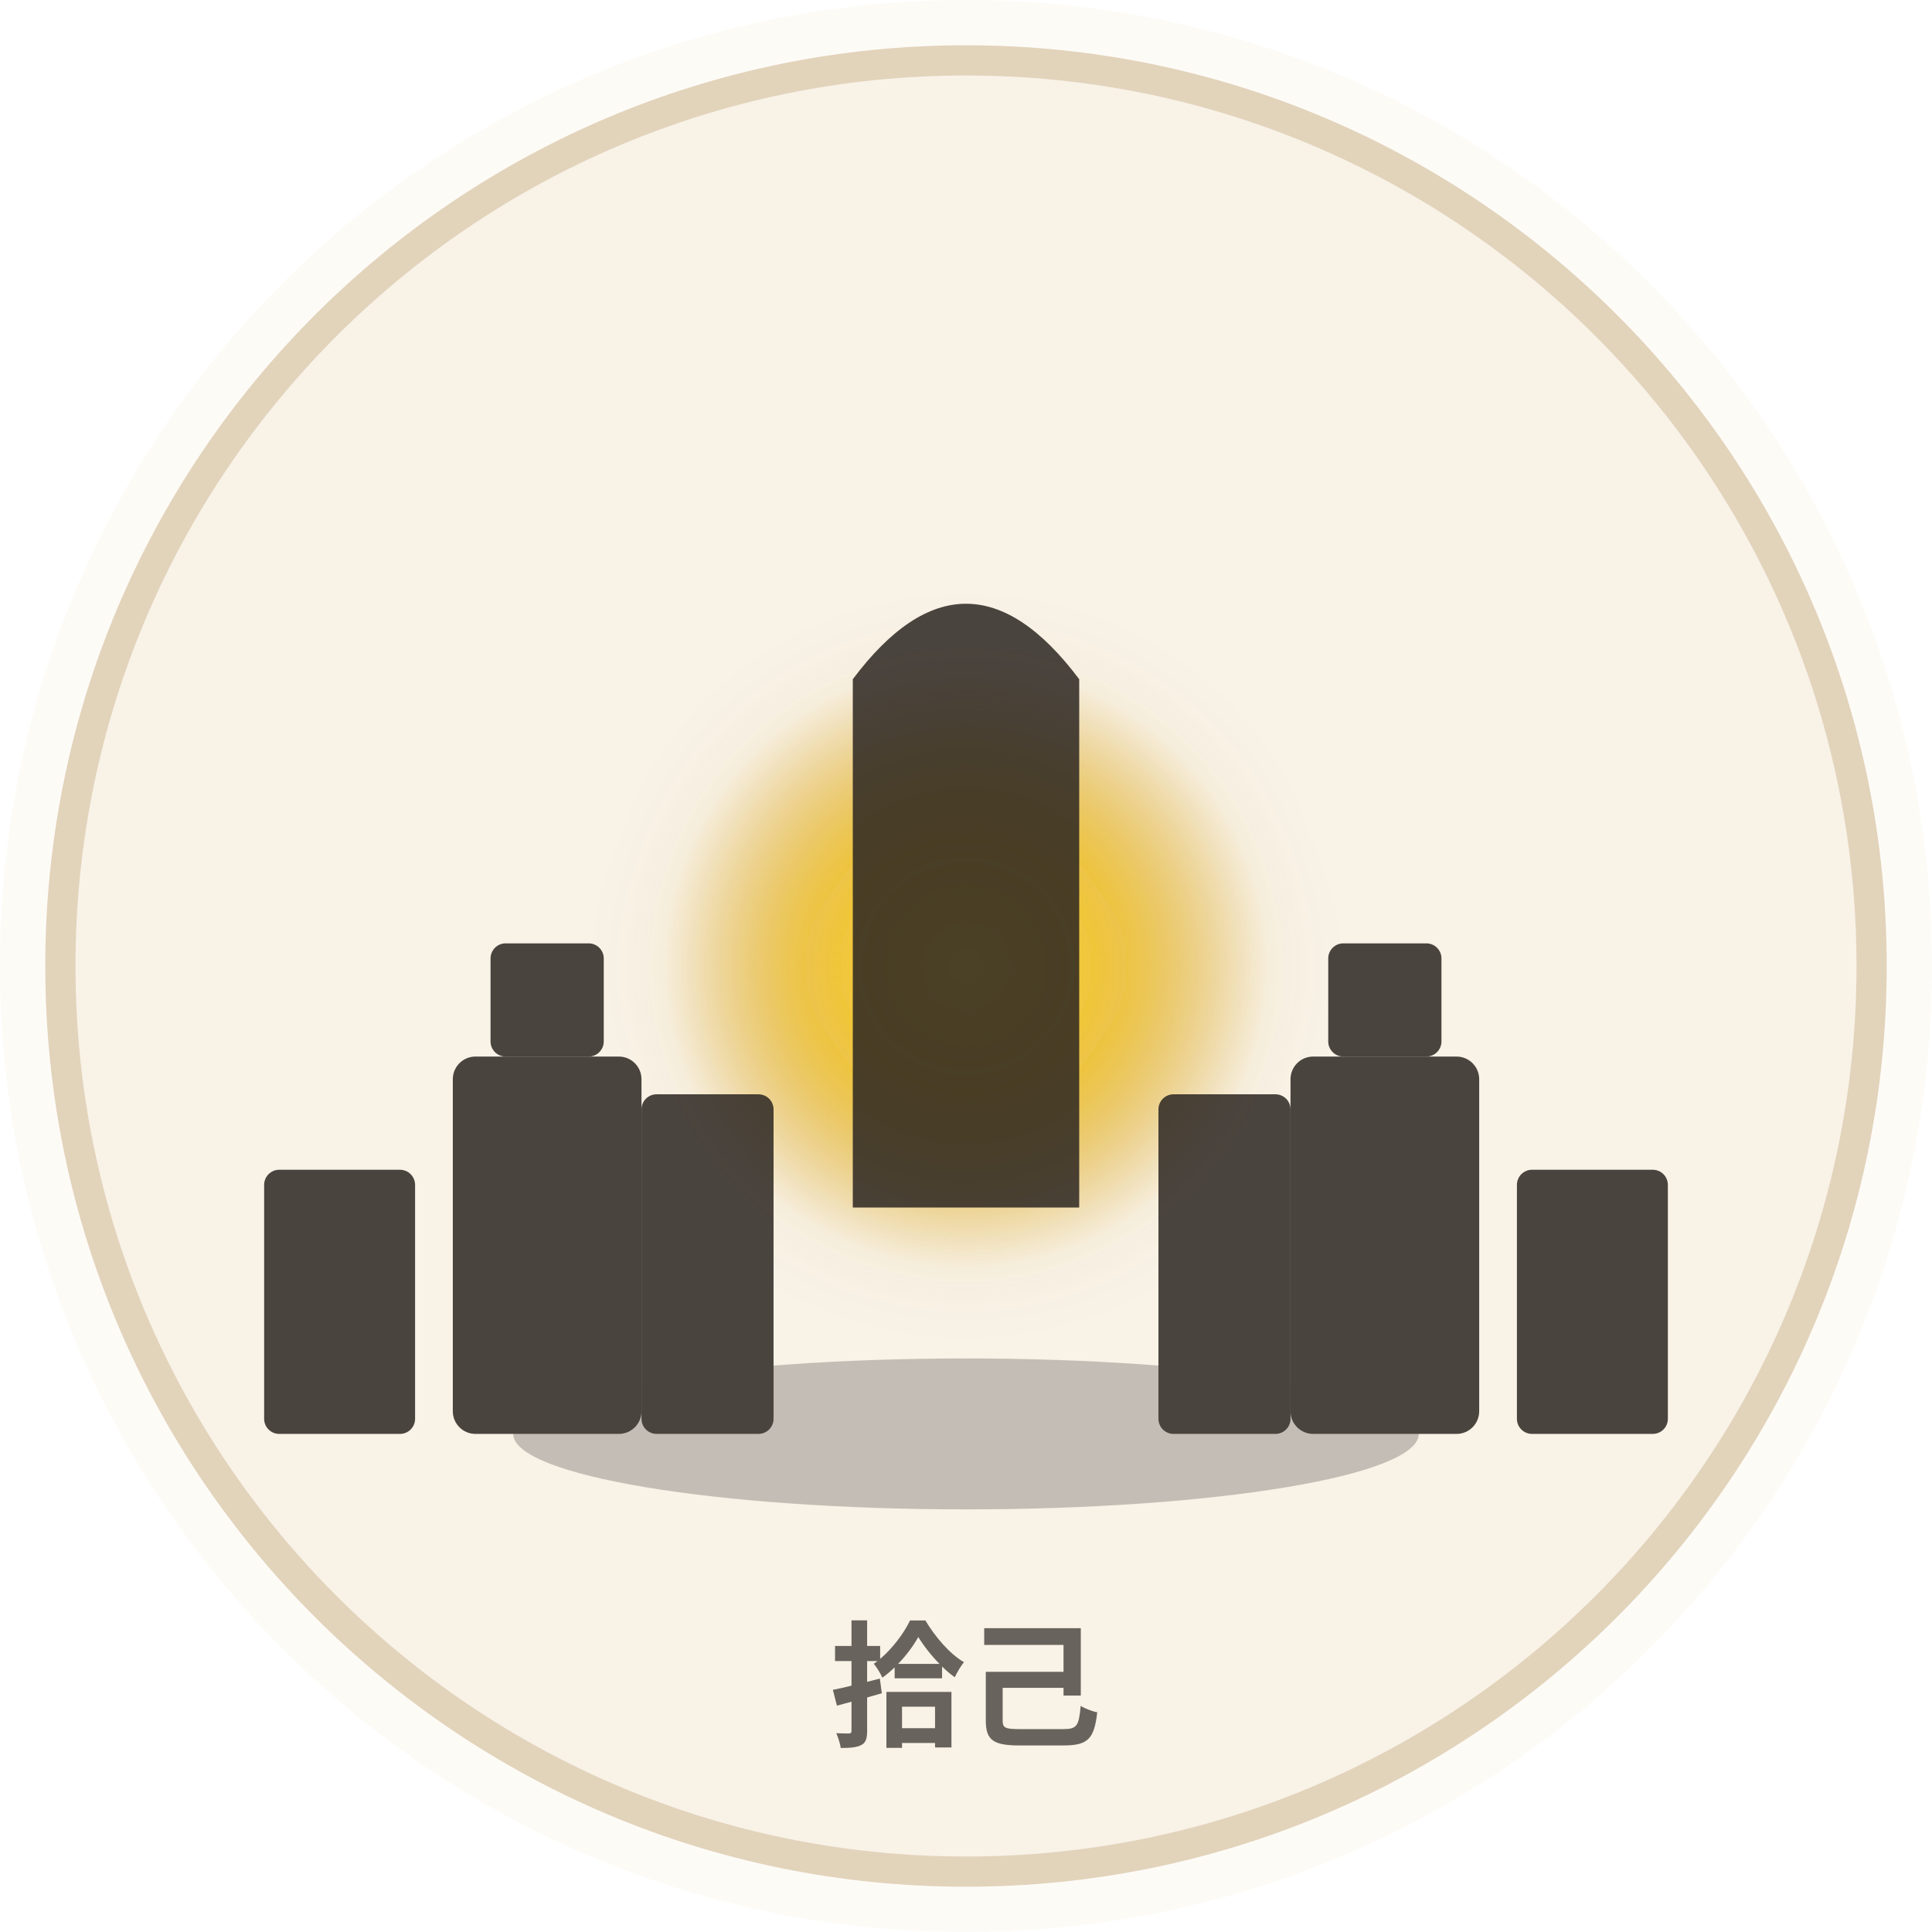
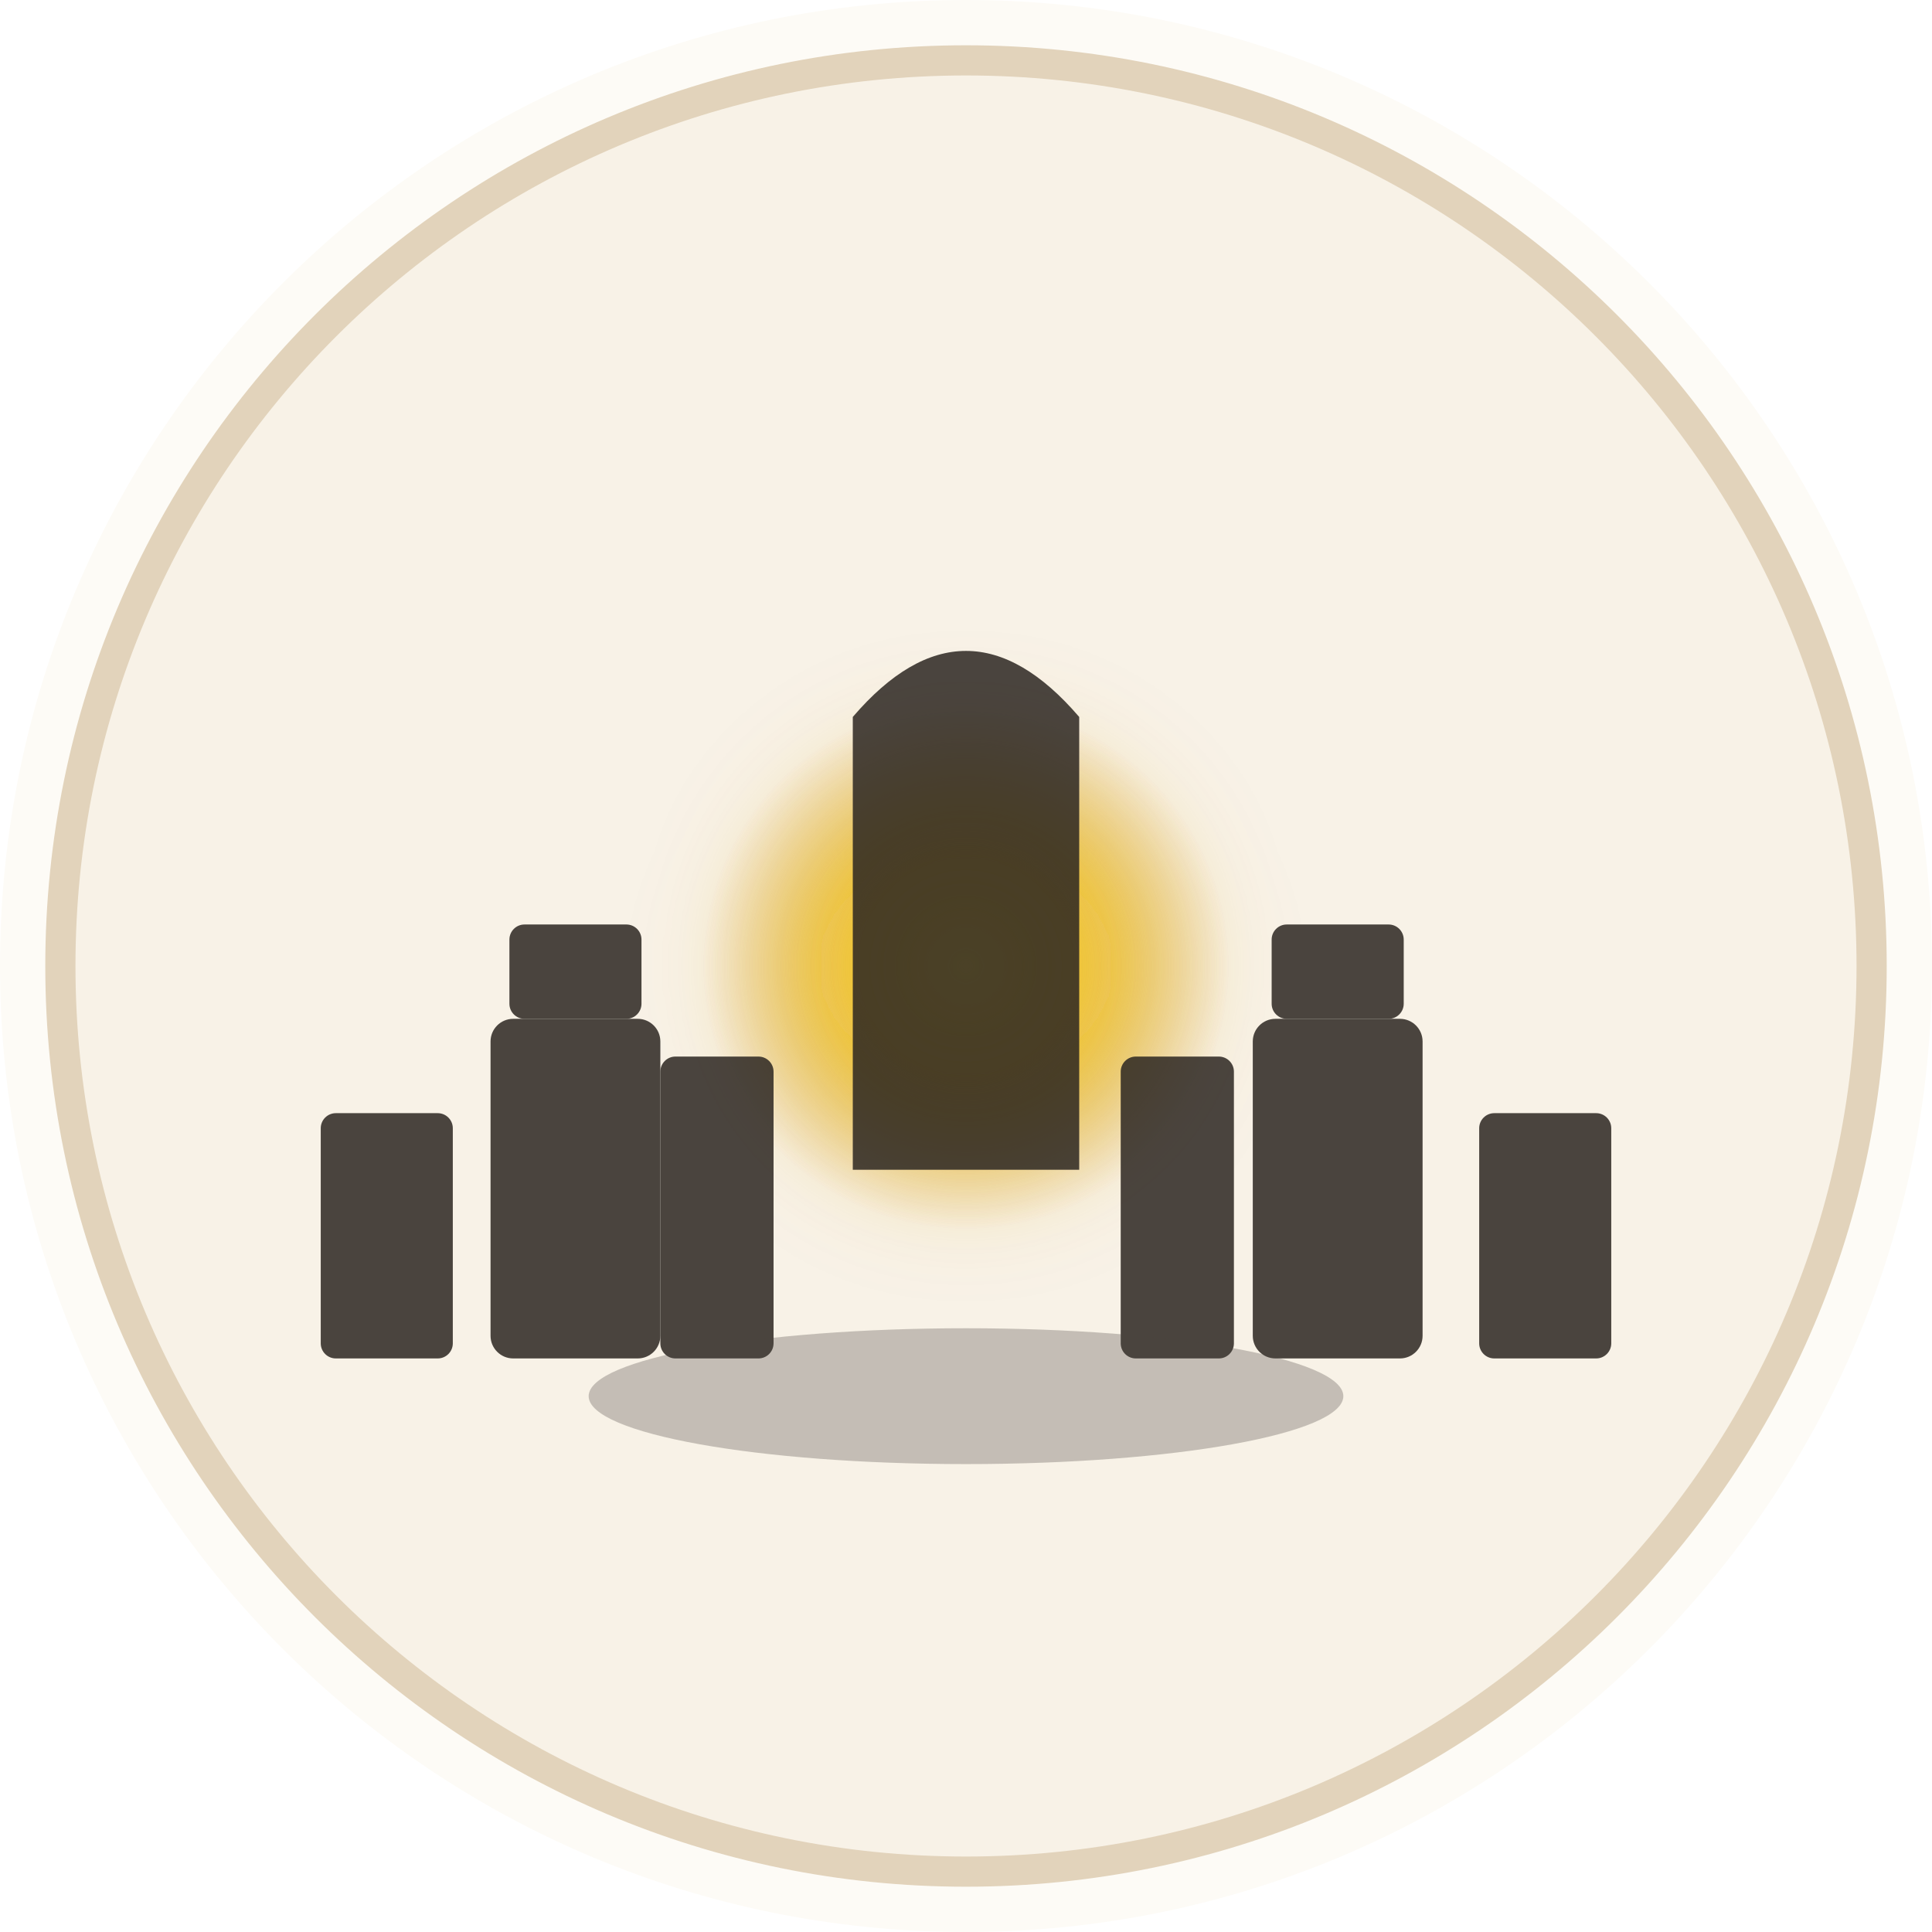
<svg xmlns="http://www.w3.org/2000/svg" width="512" height="512" viewBox="0 0 512 512" fill="none">
  <circle cx="256" cy="256" r="256" fill="#fdfbf6" />
  <circle cx="256" cy="256" r="240" fill="#f8f2e7" stroke="#e2d3bb" stroke-width="8" />
  <defs>
-     <radialGradient id="glow" cx="256" cy="256" r="80" gradientUnits="userSpaceOnUse">
+     <radialGradient id="glow" cx="256" cy="256" r="70" gradientUnits="userSpaceOnUse">
      <stop offset="0%" stop-color="#fde047" stop-opacity="0.9" />
      <stop offset="50%" stop-color="#eab308" stop-opacity="0.5" />
      <stop offset="100%" stop-color="#ca8a04" stop-opacity="0" />
    </radialGradient>
    <filter id="softGlow" x="-50%" y="-50%" width="200%" height="200%">
      <feGaussianBlur stdDeviation="12" result="blur" />
      <feMerge>
        <feMergeNode in="blur" />
        <feMergeNode in="SourceGraphic" />
      </feMerge>
    </filter>
  </defs>
-   <circle cx="256" cy="256" r="80" fill="url(#glow)" filter="url(#softGlow)" />
+   <circle cx="256" cy="256" r="70" fill="url(#glow)" filter="url(#softGlow)" />
  <g fill="#2b2621" opacity="0.85">
-     <path d="M226 320 L226 180 Q256 140 286 180 L286 320 Z" />
-     <rect x="236" y="200" width="40" height="40" rx="4" />
-     <rect x="242" y="250" width="28" height="30" rx="2" />
-     <rect x="120" y="280" width="50" height="100" rx="6" />
-     <rect x="130" y="250" width="30" height="30" rx="4" />
-     <rect x="70" y="310" width="40" height="70" rx="4" />
-     <rect x="170" y="290" width="35" height="90" rx="4" />
-     <rect x="342" y="280" width="50" height="100" rx="6" />
-     <rect x="352" y="250" width="30" height="30" rx="4" />
-     <rect x="402" y="310" width="40" height="70" rx="4" />
-     <rect x="307" y="290" width="35" height="90" rx="4" />
-     <ellipse cx="256" cy="380" rx="120" ry="20" fill="#2b2621" opacity="0.3" />
+     <path d="M226 310 L226 190 Q256 155 286 190 L286 310 Z" />
+     <rect x="236" y="210" width="40" height="40" rx="4" />
+     <rect x="242" y="260" width="28" height="30" rx="2" />
+     <rect x="130" y="270" width="45" height="90" rx="6" />
+     <rect x="135" y="245" width="35" height="25" rx="4" />
+     <rect x="85" y="295" width="35" height="65" rx="4" />
+     <rect x="175" y="280" width="30" height="80" rx="4" />
+     <rect x="332" y="270" width="45" height="90" rx="6" />
+     <rect x="337" y="245" width="35" height="25" rx="4" />
+     <rect x="392" y="295" width="35" height="65" rx="4" />
+     <rect x="297" y="280" width="30" height="80" rx="4" />
+     <ellipse cx="256" cy="370" rx="100" ry="18" fill="#2b2621" opacity="0.3" />
  </g>
-   <text x="256" y="460" text-anchor="middle" font-family="'PingFang SC', 'Microsoft YaHei', sans-serif" font-size="36" font-weight="600" fill="#2b2621" opacity="0.7">
-     拾己
-   </text>
</svg>
